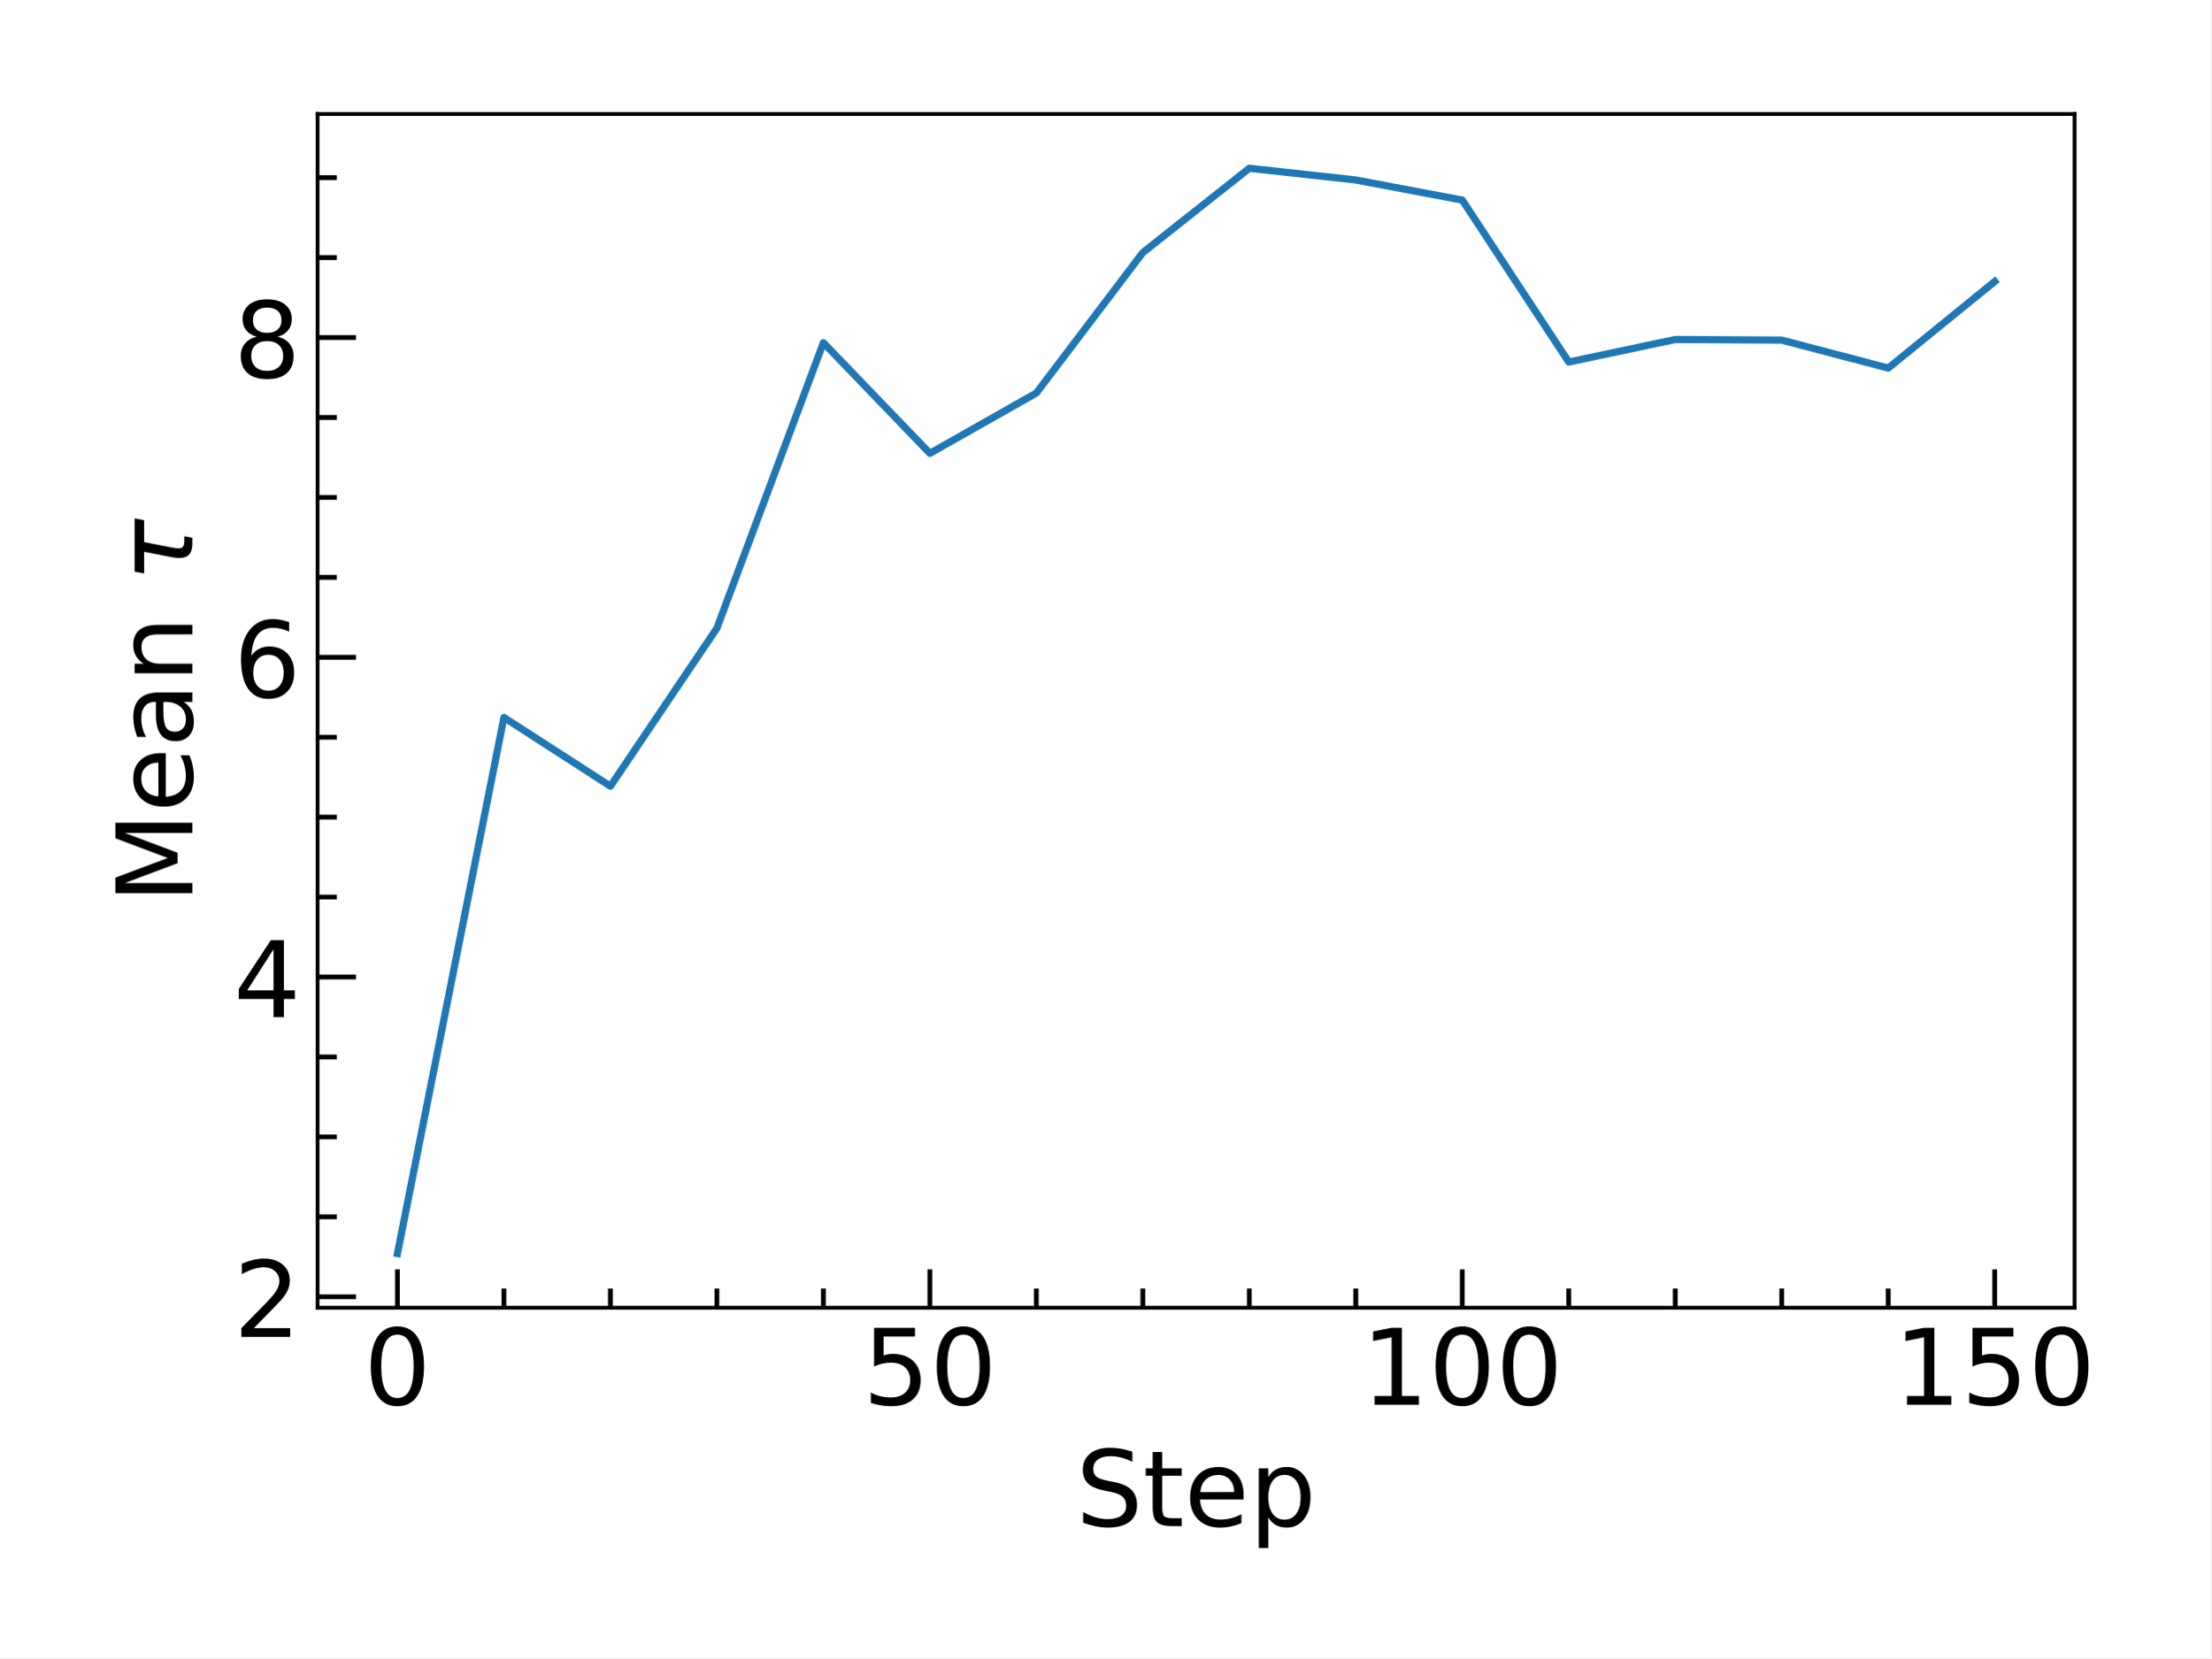
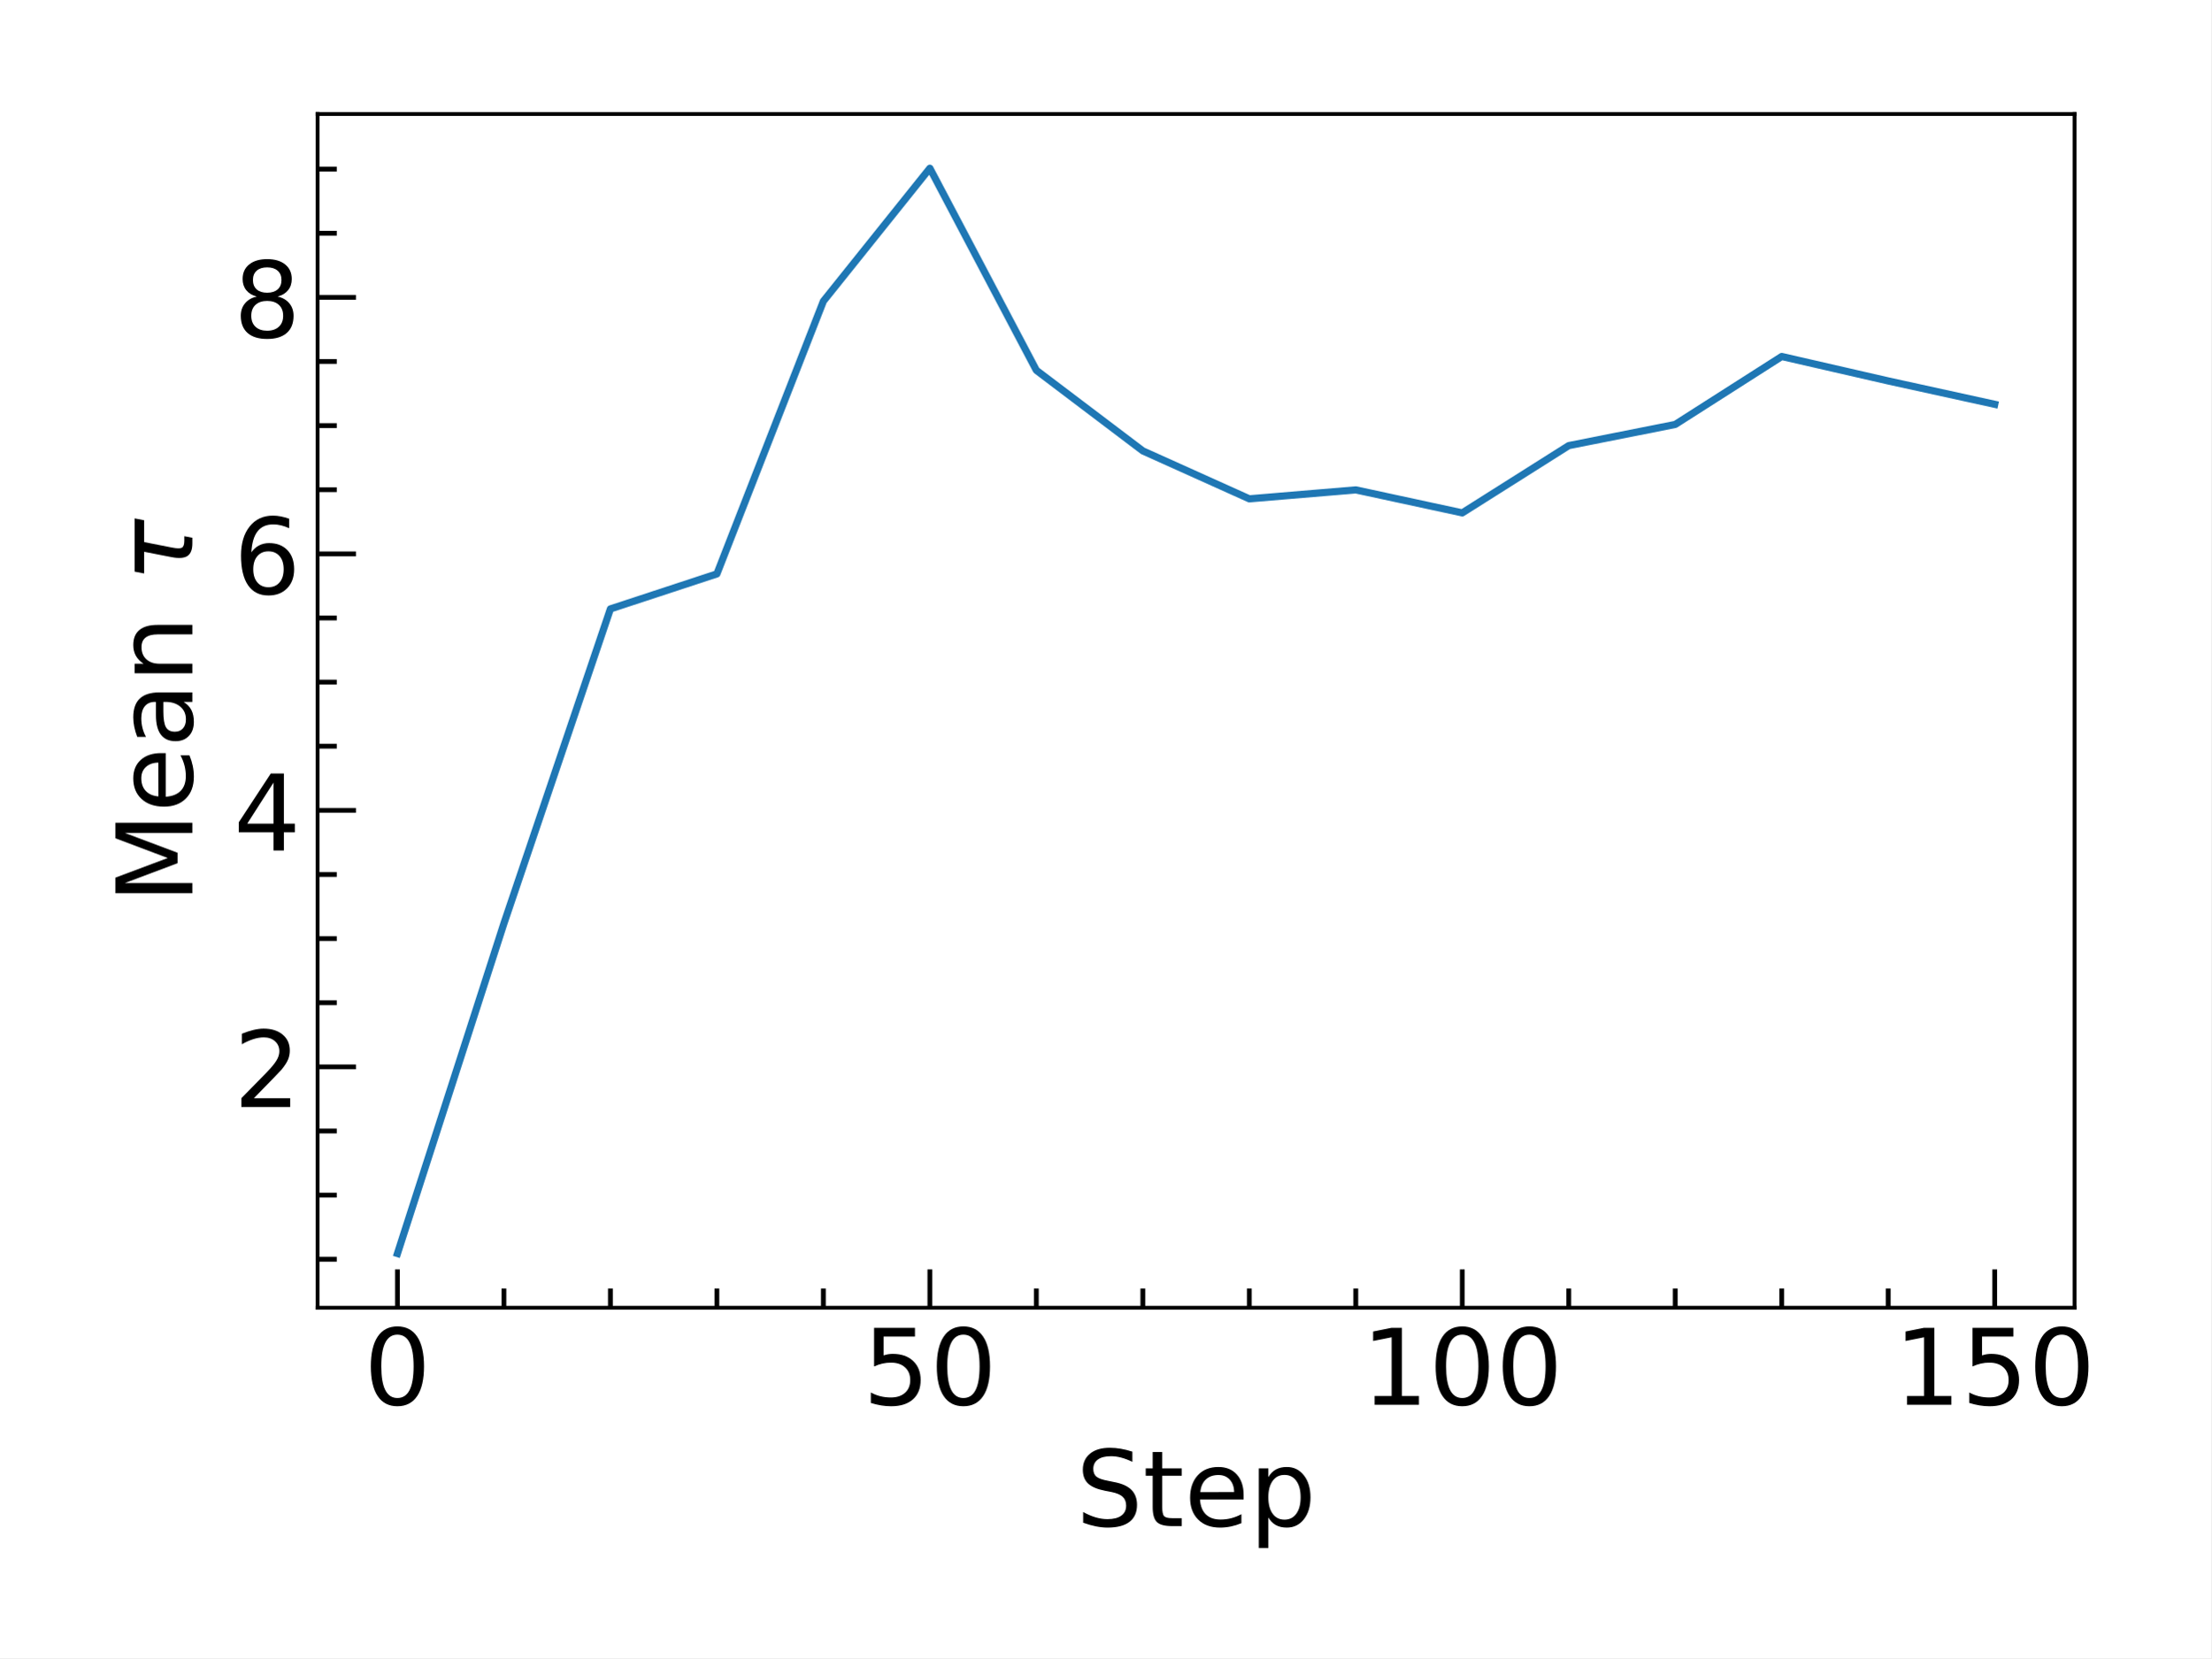
<svg xmlns="http://www.w3.org/2000/svg" xmlns:xlink="http://www.w3.org/1999/xlink" width="460.8pt" height="345.6pt" viewBox="0 0 460.8 345.6" version="1.1">
  <defs>
    <style type="text/css">*{stroke-linejoin: round; stroke-linecap: butt}</style>
  </defs>
  <g id="figure_1">
    <g id="patch_1">
      <path d="M 0 345.6  L 460.8 345.6  L 460.8 0  L 0 0  z " style="fill: #ffffff" />
    </g>
    <g id="axes_1">
      <g id="patch_2">
        <path d="M 66.18 272.58  L 432.348 272.58  L 432.348 23.76  L 66.18 23.76  z " style="fill: #ffffff" />
      </g>
      <g id="matplotlib.axis_1">
        <g id="xtick_1">
          <g id="line2d_1">
            <defs>
-               <path id="m3339bb3221" d="M 0 0  L 0 -8  " style="stroke: #000000" />
-             </defs>
-             <g>
-               <use xlink:href="#m3339bb3221" x="82.824" y="272.58" style="stroke: #000000" />
+               <path id="m2981b07748" d="M 0 0  L 0 -8  " style="stroke: #000000" />
+             </defs>
+             <g>
+               <use xlink:href="#m2981b07748" x="82.824" y="272.58" style="stroke: #000000" />
            </g>
          </g>
          <g id="text_1">
            <g transform="translate(75.82524 292.7966) scale(0.22 -0.22)">
              <defs>
                <path id="DejaVuSans-30" d="M 2034 4250  Q 1547 4250 1301 3770  Q 1056 3291 1056 2328  Q 1056 1369 1301 889  Q 1547 409 2034 409  Q 2525 409 2770 889  Q 3016 1369 3016 2328  Q 3016 3291 2770 3770  Q 2525 4250 2034 4250  z M 2034 4750  Q 2819 4750 3233 4129  Q 3647 3509 3647 2328  Q 3647 1150 3233 529  Q 2819 -91 2034 -91  Q 1250 -91 836 529  Q 422 1150 422 2328  Q 422 3509 836 4129  Q 1250 4750 2034 4750  z " transform="scale(0.015625)" />
              </defs>
              <use xlink:href="#DejaVuSans-30" />
            </g>
          </g>
        </g>
        <g id="xtick_2">
          <g id="line2d_2">
            <g>
-               <use xlink:href="#m3339bb3221" x="193.784" y="272.58" style="stroke: #000000" />
+               <use xlink:href="#m2981b07748" x="193.784" y="272.58" style="stroke: #000000" />
            </g>
          </g>
          <g id="text_2">
            <g transform="translate(179.7864 292.7966) scale(0.22 -0.22)">
              <defs>
                <path id="DejaVuSans-35" d="M 691 4666  L 3169 4666  L 3169 4134  L 1269 4134  L 1269 2991  Q 1406 3038 1543 3061  Q 1681 3084 1819 3084  Q 2600 3084 3056 2656  Q 3513 2228 3513 1497  Q 3513 744 3044 326  Q 2575 -91 1722 -91  Q 1428 -91 1123 -41  Q 819 9 494 109  L 494 744  Q 775 591 1075 516  Q 1375 441 1709 441  Q 2250 441 2565 725  Q 2881 1009 2881 1497  Q 2881 1984 2565 2268  Q 2250 2553 1709 2553  Q 1456 2553 1204 2497  Q 953 2441 691 2322  L 691 4666  z " transform="scale(0.015625)" />
              </defs>
              <use xlink:href="#DejaVuSans-35" />
-               <use xlink:href="#DejaVuSans-30" x="63.623" />
+               <use xlink:href="#DejaVuSans-30" transform="translate(63.62305 0)" />
            </g>
          </g>
        </g>
        <g id="xtick_3">
          <g id="line2d_3">
            <g>
-               <use xlink:href="#m3339bb3221" x="304.744" y="272.58" style="stroke: #000000" />
+               <use xlink:href="#m2981b07748" x="304.744" y="272.58" style="stroke: #000000" />
            </g>
          </g>
          <g id="text_3">
            <g transform="translate(283.7476 292.7966) scale(0.22 -0.22)">
              <defs>
                <path id="DejaVuSans-31" d="M 794 531  L 1825 531  L 1825 4091  L 703 3866  L 703 4441  L 1819 4666  L 2450 4666  L 2450 531  L 3481 531  L 3481 0  L 794 0  L 794 531  z " transform="scale(0.015625)" />
              </defs>
              <use xlink:href="#DejaVuSans-31" />
-               <use xlink:href="#DejaVuSans-30" x="63.623" />
-               <use xlink:href="#DejaVuSans-30" x="127.246" />
+               <use xlink:href="#DejaVuSans-30" transform="translate(63.62305 0)" />
+               <use xlink:href="#DejaVuSans-30" transform="translate(127.2461 0)" />
            </g>
          </g>
        </g>
        <g id="xtick_4">
          <g id="line2d_4">
            <g>
-               <use xlink:href="#m3339bb3221" x="415.704" y="272.58" style="stroke: #000000" />
+               <use xlink:href="#m2981b07748" x="415.704" y="272.58" style="stroke: #000000" />
            </g>
          </g>
          <g id="text_4">
            <g transform="translate(394.7075 292.7966) scale(0.22 -0.22)">
              <use xlink:href="#DejaVuSans-31" />
-               <use xlink:href="#DejaVuSans-35" x="63.623" />
-               <use xlink:href="#DejaVuSans-30" x="127.246" />
+               <use xlink:href="#DejaVuSans-35" transform="translate(63.62305 0)" />
+               <use xlink:href="#DejaVuSans-30" transform="translate(127.2461 0)" />
            </g>
          </g>
        </g>
        <g id="xtick_5">
          <g id="line2d_5">
            <defs>
-               <path id="m64321d027a" d="M 0 0  L 0 -4  " style="stroke: #000000" />
-             </defs>
-             <g>
-               <use xlink:href="#m64321d027a" x="105.016" y="272.58" style="stroke: #000000" />
+               <path id="m9334e04b33" d="M 0 0  L 0 -4  " style="stroke: #000000" />
+             </defs>
+             <g>
+               <use xlink:href="#m9334e04b33" x="105.016" y="272.58" style="stroke: #000000" />
            </g>
          </g>
        </g>
        <g id="xtick_6">
          <g id="line2d_6">
            <g>
-               <use xlink:href="#m64321d027a" x="127.208" y="272.58" style="stroke: #000000" />
+               <use xlink:href="#m9334e04b33" x="127.208" y="272.58" style="stroke: #000000" />
            </g>
          </g>
        </g>
        <g id="xtick_7">
          <g id="line2d_7">
            <g>
-               <use xlink:href="#m64321d027a" x="149.4" y="272.58" style="stroke: #000000" />
+               <use xlink:href="#m9334e04b33" x="149.4" y="272.58" style="stroke: #000000" />
            </g>
          </g>
        </g>
        <g id="xtick_8">
          <g id="line2d_8">
            <g>
-               <use xlink:href="#m64321d027a" x="171.592" y="272.58" style="stroke: #000000" />
+               <use xlink:href="#m9334e04b33" x="171.592" y="272.58" style="stroke: #000000" />
            </g>
          </g>
        </g>
        <g id="xtick_9">
          <g id="line2d_9">
            <g>
-               <use xlink:href="#m64321d027a" x="215.976" y="272.58" style="stroke: #000000" />
+               <use xlink:href="#m9334e04b33" x="215.976" y="272.58" style="stroke: #000000" />
            </g>
          </g>
        </g>
        <g id="xtick_10">
          <g id="line2d_10">
            <g>
-               <use xlink:href="#m64321d027a" x="238.168" y="272.58" style="stroke: #000000" />
+               <use xlink:href="#m9334e04b33" x="238.168" y="272.58" style="stroke: #000000" />
            </g>
          </g>
        </g>
        <g id="xtick_11">
          <g id="line2d_11">
            <g>
-               <use xlink:href="#m64321d027a" x="260.36" y="272.58" style="stroke: #000000" />
+               <use xlink:href="#m9334e04b33" x="260.36" y="272.58" style="stroke: #000000" />
            </g>
          </g>
        </g>
        <g id="xtick_12">
          <g id="line2d_12">
            <g>
-               <use xlink:href="#m64321d027a" x="282.552" y="272.58" style="stroke: #000000" />
+               <use xlink:href="#m9334e04b33" x="282.552" y="272.58" style="stroke: #000000" />
            </g>
          </g>
        </g>
        <g id="xtick_13">
          <g id="line2d_13">
            <g>
-               <use xlink:href="#m64321d027a" x="326.936" y="272.58" style="stroke: #000000" />
+               <use xlink:href="#m9334e04b33" x="326.936" y="272.58" style="stroke: #000000" />
            </g>
          </g>
        </g>
        <g id="xtick_14">
          <g id="line2d_14">
            <g>
-               <use xlink:href="#m64321d027a" x="349.128" y="272.58" style="stroke: #000000" />
+               <use xlink:href="#m9334e04b33" x="349.128" y="272.58" style="stroke: #000000" />
            </g>
          </g>
        </g>
        <g id="xtick_15">
          <g id="line2d_15">
            <g>
-               <use xlink:href="#m64321d027a" x="371.32" y="272.58" style="stroke: #000000" />
+               <use xlink:href="#m9334e04b33" x="371.32" y="272.58" style="stroke: #000000" />
            </g>
          </g>
        </g>
        <g id="xtick_16">
          <g id="line2d_16">
            <g>
-               <use xlink:href="#m64321d027a" x="393.512" y="272.58" style="stroke: #000000" />
+               <use xlink:href="#m9334e04b33" x="393.512" y="272.58" style="stroke: #000000" />
            </g>
          </g>
        </g>
        <g id="text_5">
          <g transform="translate(224.2165 318.0884) scale(0.22 -0.22)">
            <defs>
              <path id="DejaVuSans-53" d="M 3425 4513  L 3425 3897  Q 3066 4069 2747 4153  Q 2428 4238 2131 4238  Q 1616 4238 1336 4038  Q 1056 3838 1056 3469  Q 1056 3159 1242 3001  Q 1428 2844 1947 2747  L 2328 2669  Q 3034 2534 3370 2195  Q 3706 1856 3706 1288  Q 3706 609 3251 259  Q 2797 -91 1919 -91  Q 1588 -91 1214 -16  Q 841 59 441 206  L 441 856  Q 825 641 1194 531  Q 1563 422 1919 422  Q 2459 422 2753 634  Q 3047 847 3047 1241  Q 3047 1584 2836 1778  Q 2625 1972 2144 2069  L 1759 2144  Q 1053 2284 737 2584  Q 422 2884 422 3419  Q 422 4038 858 4394  Q 1294 4750 2059 4750  Q 2388 4750 2728 4690  Q 3069 4631 3425 4513  z " transform="scale(0.015625)" />
              <path id="DejaVuSans-74" d="M 1172 4494  L 1172 3500  L 2356 3500  L 2356 3053  L 1172 3053  L 1172 1153  Q 1172 725 1289 603  Q 1406 481 1766 481  L 2356 481  L 2356 0  L 1766 0  Q 1100 0 847 248  Q 594 497 594 1153  L 594 3053  L 172 3053  L 172 3500  L 594 3500  L 594 4494  L 1172 4494  z " transform="scale(0.015625)" />
              <path id="DejaVuSans-65" d="M 3597 1894  L 3597 1613  L 953 1613  Q 991 1019 1311 708  Q 1631 397 2203 397  Q 2534 397 2845 478  Q 3156 559 3463 722  L 3463 178  Q 3153 47 2828 -22  Q 2503 -91 2169 -91  Q 1331 -91 842 396  Q 353 884 353 1716  Q 353 2575 817 3079  Q 1281 3584 2069 3584  Q 2775 3584 3186 3129  Q 3597 2675 3597 1894  z M 3022 2063  Q 3016 2534 2758 2815  Q 2500 3097 2075 3097  Q 1594 3097 1305 2825  Q 1016 2553 972 2059  L 3022 2063  z " transform="scale(0.015625)" />
              <path id="DejaVuSans-70" d="M 1159 525  L 1159 -1331  L 581 -1331  L 581 3500  L 1159 3500  L 1159 2969  Q 1341 3281 1617 3432  Q 1894 3584 2278 3584  Q 2916 3584 3314 3078  Q 3713 2572 3713 1747  Q 3713 922 3314 415  Q 2916 -91 2278 -91  Q 1894 -91 1617 61  Q 1341 213 1159 525  z M 3116 1747  Q 3116 2381 2855 2742  Q 2594 3103 2138 3103  Q 1681 3103 1420 2742  Q 1159 2381 1159 1747  Q 1159 1113 1420 752  Q 1681 391 2138 391  Q 2594 391 2855 752  Q 3116 1113 3116 1747  z " transform="scale(0.015625)" />
            </defs>
            <use xlink:href="#DejaVuSans-53" />
-             <use xlink:href="#DejaVuSans-74" x="63.477" />
-             <use xlink:href="#DejaVuSans-65" x="102.686" />
-             <use xlink:href="#DejaVuSans-70" x="164.209" />
+             <use xlink:href="#DejaVuSans-74" transform="translate(63.47656 0)" />
+             <use xlink:href="#DejaVuSans-65" transform="translate(102.6855 0)" />
+             <use xlink:href="#DejaVuSans-70" transform="translate(164.209 0)" />
          </g>
        </g>
      </g>
      <g id="matplotlib.axis_2">
        <g id="ytick_1">
          <g id="line2d_17">
            <defs>
-               <path id="m4571c9bc82" d="M 0 0  L 8 0  " style="stroke: #000000" />
-             </defs>
-             <g>
-               <use xlink:href="#m4571c9bc82" x="66.18" y="270.295" style="stroke: #000000" />
+               <path id="m1aa9b8afba" d="M 0 0  L 8 0  " style="stroke: #000000" />
+             </defs>
+             <g>
+               <use xlink:href="#m1aa9b8afba" x="66.18" y="222.371" style="stroke: #000000" />
            </g>
          </g>
          <g id="text_6">
-             <g transform="translate(48.6825 278.6537) scale(0.22 -0.22)">
+             <g transform="translate(48.6825 230.729) scale(0.22 -0.22)">
              <defs>
                <path id="DejaVuSans-32" d="M 1228 531  L 3431 531  L 3431 0  L 469 0  L 469 531  Q 828 903 1448 1529  Q 2069 2156 2228 2338  Q 2531 2678 2651 2914  Q 2772 3150 2772 3378  Q 2772 3750 2511 3984  Q 2250 4219 1831 4219  Q 1534 4219 1204 4116  Q 875 4013 500 3803  L 500 4441  Q 881 4594 1212 4672  Q 1544 4750 1819 4750  Q 2544 4750 2975 4387  Q 3406 4025 3406 3419  Q 3406 3131 3298 2873  Q 3191 2616 2906 2266  Q 2828 2175 2409 1742  Q 1991 1309 1228 531  z " transform="scale(0.015625)" />
              </defs>
              <use xlink:href="#DejaVuSans-32" />
            </g>
          </g>
        </g>
        <g id="ytick_2">
          <g id="line2d_18">
            <g>
-               <use xlink:href="#m4571c9bc82" x="66.18" y="203.646" style="stroke: #000000" />
+               <use xlink:href="#m1aa9b8afba" x="66.18" y="168.906" style="stroke: #000000" />
            </g>
          </g>
          <g id="text_7">
-             <g transform="translate(48.6825 212.0046) scale(0.22 -0.22)">
+             <g transform="translate(48.6825 177.2638) scale(0.22 -0.22)">
              <defs>
                <path id="DejaVuSans-34" d="M 2419 4116  L 825 1625  L 2419 1625  L 2419 4116  z M 2253 4666  L 3047 4666  L 3047 1625  L 3713 1625  L 3713 1100  L 3047 1100  L 3047 0  L 2419 0  L 2419 1100  L 313 1100  L 313 1709  L 2253 4666  z " transform="scale(0.015625)" />
              </defs>
              <use xlink:href="#DejaVuSans-34" />
            </g>
          </g>
        </g>
        <g id="ytick_3">
          <g id="line2d_19">
            <g>
-               <use xlink:href="#m4571c9bc82" x="66.18" y="136.997" style="stroke: #000000" />
+               <use xlink:href="#m1aa9b8afba" x="66.18" y="115.44" style="stroke: #000000" />
            </g>
          </g>
          <g id="text_8">
-             <g transform="translate(48.6825 145.3556) scale(0.22 -0.22)">
+             <g transform="translate(48.6825 123.7987) scale(0.22 -0.22)">
              <defs>
                <path id="DejaVuSans-36" d="M 2113 2584  Q 1688 2584 1439 2293  Q 1191 2003 1191 1497  Q 1191 994 1439 701  Q 1688 409 2113 409  Q 2538 409 2786 701  Q 3034 994 3034 1497  Q 3034 2003 2786 2293  Q 2538 2584 2113 2584  z M 3366 4563  L 3366 3988  Q 3128 4100 2886 4159  Q 2644 4219 2406 4219  Q 1781 4219 1451 3797  Q 1122 3375 1075 2522  Q 1259 2794 1537 2939  Q 1816 3084 2150 3084  Q 2853 3084 3261 2657  Q 3669 2231 3669 1497  Q 3669 778 3244 343  Q 2819 -91 2113 -91  Q 1303 -91 875 529  Q 447 1150 447 2328  Q 447 3434 972 4092  Q 1497 4750 2381 4750  Q 2619 4750 2861 4703  Q 3103 4656 3366 4563  z " transform="scale(0.015625)" />
              </defs>
              <use xlink:href="#DejaVuSans-36" />
            </g>
          </g>
        </g>
        <g id="ytick_4">
          <g id="line2d_20">
            <g>
-               <use xlink:href="#m4571c9bc82" x="66.18" y="70.348" style="stroke: #000000" />
+               <use xlink:href="#m1aa9b8afba" x="66.18" y="61.975" style="stroke: #000000" />
            </g>
          </g>
          <g id="text_9">
-             <g transform="translate(48.6825 78.70653) scale(0.22 -0.22)">
+             <g transform="translate(48.6825 70.33358) scale(0.22 -0.22)">
              <defs>
                <path id="DejaVuSans-38" d="M 2034 2216  Q 1584 2216 1326 1975  Q 1069 1734 1069 1313  Q 1069 891 1326 650  Q 1584 409 2034 409  Q 2484 409 2743 651  Q 3003 894 3003 1313  Q 3003 1734 2745 1975  Q 2488 2216 2034 2216  z M 1403 2484  Q 997 2584 770 2862  Q 544 3141 544 3541  Q 544 4100 942 4425  Q 1341 4750 2034 4750  Q 2731 4750 3128 4425  Q 3525 4100 3525 3541  Q 3525 3141 3298 2862  Q 3072 2584 2669 2484  Q 3125 2378 3379 2068  Q 3634 1759 3634 1313  Q 3634 634 3220 271  Q 2806 -91 2034 -91  Q 1263 -91 848 271  Q 434 634 434 1313  Q 434 1759 690 2068  Q 947 2378 1403 2484  z M 1172 3481  Q 1172 3119 1398 2916  Q 1625 2713 2034 2713  Q 2441 2713 2670 2916  Q 2900 3119 2900 3481  Q 2900 3844 2670 4047  Q 2441 4250 2034 4250  Q 1625 4250 1398 4047  Q 1172 3844 1172 3481  z " transform="scale(0.015625)" />
              </defs>
              <use xlink:href="#DejaVuSans-38" />
            </g>
          </g>
        </g>
        <g id="ytick_5">
          <g id="line2d_21">
            <defs>
-               <path id="mbaa0084004" d="M 0 0  L 4 0  " style="stroke: #000000" />
-             </defs>
-             <g>
-               <use xlink:href="#mbaa0084004" x="66.18" y="253.633" style="stroke: #000000" />
+               <path id="m63330daa45" d="M 0 0  L 4 0  " style="stroke: #000000" />
+             </defs>
+             <g>
+               <use xlink:href="#m63330daa45" x="66.18" y="262.47" style="stroke: #000000" />
            </g>
          </g>
        </g>
        <g id="ytick_6">
          <g id="line2d_22">
            <g>
-               <use xlink:href="#mbaa0084004" x="66.18" y="236.971" style="stroke: #000000" />
+               <use xlink:href="#m63330daa45" x="66.18" y="249.103" style="stroke: #000000" />
            </g>
          </g>
        </g>
        <g id="ytick_7">
          <g id="line2d_23">
            <g>
-               <use xlink:href="#mbaa0084004" x="66.18" y="220.309" style="stroke: #000000" />
+               <use xlink:href="#m63330daa45" x="66.18" y="235.737" style="stroke: #000000" />
            </g>
          </g>
        </g>
        <g id="ytick_8">
          <g id="line2d_24">
            <g>
-               <use xlink:href="#mbaa0084004" x="66.18" y="186.984" style="stroke: #000000" />
+               <use xlink:href="#m63330daa45" x="66.18" y="209.004" style="stroke: #000000" />
            </g>
          </g>
        </g>
        <g id="ytick_9">
          <g id="line2d_25">
            <g>
-               <use xlink:href="#mbaa0084004" x="66.18" y="170.322" style="stroke: #000000" />
+               <use xlink:href="#m63330daa45" x="66.18" y="195.638" style="stroke: #000000" />
            </g>
          </g>
        </g>
        <g id="ytick_10">
          <g id="line2d_26">
            <g>
-               <use xlink:href="#mbaa0084004" x="66.18" y="153.66" style="stroke: #000000" />
+               <use xlink:href="#m63330daa45" x="66.18" y="182.272" style="stroke: #000000" />
            </g>
          </g>
        </g>
        <g id="ytick_11">
          <g id="line2d_27">
            <g>
-               <use xlink:href="#mbaa0084004" x="66.18" y="120.335" style="stroke: #000000" />
+               <use xlink:href="#m63330daa45" x="66.18" y="155.539" style="stroke: #000000" />
            </g>
          </g>
        </g>
        <g id="ytick_12">
          <g id="line2d_28">
            <g>
-               <use xlink:href="#mbaa0084004" x="66.18" y="103.673" style="stroke: #000000" />
+               <use xlink:href="#m63330daa45" x="66.18" y="142.173" style="stroke: #000000" />
            </g>
          </g>
        </g>
        <g id="ytick_13">
          <g id="line2d_29">
            <g>
-               <use xlink:href="#mbaa0084004" x="66.18" y="87.011" style="stroke: #000000" />
+               <use xlink:href="#m63330daa45" x="66.18" y="128.807" style="stroke: #000000" />
            </g>
          </g>
        </g>
        <g id="ytick_14">
          <g id="line2d_30">
            <g>
-               <use xlink:href="#mbaa0084004" x="66.18" y="53.686" style="stroke: #000000" />
+               <use xlink:href="#m63330daa45" x="66.18" y="102.074" style="stroke: #000000" />
            </g>
          </g>
        </g>
        <g id="ytick_15">
          <g id="line2d_31">
            <g>
-               <use xlink:href="#mbaa0084004" x="66.18" y="37.024" style="stroke: #000000" />
+               <use xlink:href="#m63330daa45" x="66.18" y="88.708" style="stroke: #000000" />
+             </g>
+           </g>
+         </g>
+         <g id="ytick_16">
+           <g id="line2d_32">
+             <g>
+               <use xlink:href="#m63330daa45" x="66.18" y="75.342" style="stroke: #000000" />
+             </g>
+           </g>
+         </g>
+         <g id="ytick_17">
+           <g id="line2d_33">
+             <g>
+               <use xlink:href="#m63330daa45" x="66.18" y="48.609" style="stroke: #000000" />
+             </g>
+           </g>
+         </g>
+         <g id="ytick_18">
+           <g id="line2d_34">
+             <g>
+               <use xlink:href="#m63330daa45" x="66.18" y="35.243" style="stroke: #000000" />
            </g>
          </g>
        </g>
        <g id="text_10">
          <g transform="translate(40.10719 188.32) rotate(-90) scale(0.22 -0.22)">
            <defs>
              <path id="DejaVuSans-4d" d="M 628 4666  L 1569 4666  L 2759 1491  L 3956 4666  L 4897 4666  L 4897 0  L 4281 0  L 4281 4097  L 3078 897  L 2444 897  L 1241 4097  L 1241 0  L 628 0  L 628 4666  z " transform="scale(0.015625)" />
              <path id="DejaVuSans-61" d="M 2194 1759  Q 1497 1759 1228 1600  Q 959 1441 959 1056  Q 959 750 1161 570  Q 1363 391 1709 391  Q 2188 391 2477 730  Q 2766 1069 2766 1631  L 2766 1759  L 2194 1759  z M 3341 1997  L 3341 0  L 2766 0  L 2766 531  Q 2569 213 2275 61  Q 1981 -91 1556 -91  Q 1019 -91 701 211  Q 384 513 384 1019  Q 384 1609 779 1909  Q 1175 2209 1959 2209  L 2766 2209  L 2766 2266  Q 2766 2663 2505 2880  Q 2244 3097 1772 3097  Q 1472 3097 1187 3025  Q 903 2953 641 2809  L 641 3341  Q 956 3463 1253 3523  Q 1550 3584 1831 3584  Q 2591 3584 2966 3190  Q 3341 2797 3341 1997  z " transform="scale(0.015625)" />
              <path id="DejaVuSans-6e" d="M 3513 2113  L 3513 0  L 2938 0  L 2938 2094  Q 2938 2591 2744 2837  Q 2550 3084 2163 3084  Q 1697 3084 1428 2787  Q 1159 2491 1159 1978  L 1159 0  L 581 0  L 581 3500  L 1159 3500  L 1159 2956  Q 1366 3272 1645 3428  Q 1925 3584 2291 3584  Q 2894 3584 3203 3211  Q 3513 2838 3513 2113  z " transform="scale(0.015625)" />
              <path id="DejaVuSans-20" transform="scale(0.015625)" />
              <path id="DejaVuSans-Oblique-3c4" d="M 2103 638  Q 2188 488 2525 488  L 2800 488  L 2706 0  L 2363 0  Q 1800 0 1600 300  Q 1403 606 1534 1269  L 1856 2925  L 541 2925  L 653 3500  L 3881 3500  L 3769 2925  L 2444 2925  L 2113 1234  Q 2025 781 2103 638  z " transform="scale(0.015625)" />
            </defs>
            <use xlink:href="#DejaVuSans-4d" transform="translate(0 0.09375)" />
            <use xlink:href="#DejaVuSans-65" transform="translate(86.2793 0.09375)" />
            <use xlink:href="#DejaVuSans-61" transform="translate(147.8027 0.09375)" />
            <use xlink:href="#DejaVuSans-6e" transform="translate(209.082 0.09375)" />
            <use xlink:href="#DejaVuSans-20" transform="translate(272.4609 0.09375)" />
            <use xlink:href="#DejaVuSans-Oblique-3c4" transform="translate(304.248 0.09375)" />
          </g>
        </g>
      </g>
-       <g id="line2d_32">
-         <path d="M 82.824 261.27  L 105.016 149.543  L 127.208 163.865  L 149.4 130.929  L 171.592 71.428  L 193.784 94.487  L 215.976 81.915  L 238.168 52.637  L 260.36 35.07  L 282.552 37.511  L 304.744 41.701  L 326.936 75.453  L 349.128 70.756  L 371.32 70.885  L 393.512 76.715  L 415.704 58.674  " clip-path="url(#p7fa49c76cf)" style="fill: none; stroke: #1f77b4; stroke-width: 1.5; stroke-linecap: square" />
+       <g id="line2d_35">
+         <path d="M 82.824 261.27  L 105.016 192.463  L 127.208 126.913  L 149.4 119.615  L 171.592 62.775  L 193.784 35.07  L 215.976 77.179  L 238.168 93.976  L 260.36 103.966  L 282.552 102.103  L 304.744 106.897  L 326.936 92.872  L 349.128 88.463  L 371.32 74.299  L 393.512 79.395  L 415.704 84.266  " clip-path="url(#p7bb30de6b0)" style="fill: none; stroke: #1f77b4; stroke-width: 1.5; stroke-linecap: square" />
      </g>
      <g id="patch_3">
        <path d="M 66.18 272.58  L 66.18 23.76  " style="fill: none; stroke: #000000; stroke-width: 0.8; stroke-linejoin: miter; stroke-linecap: square" />
      </g>
      <g id="patch_4">
        <path d="M 432.348 272.58  L 432.348 23.76  " style="fill: none; stroke: #000000; stroke-width: 0.8; stroke-linejoin: miter; stroke-linecap: square" />
      </g>
      <g id="patch_5">
        <path d="M 66.18 272.58  L 432.348 272.58  " style="fill: none; stroke: #000000; stroke-width: 0.8; stroke-linejoin: miter; stroke-linecap: square" />
      </g>
      <g id="patch_6">
        <path d="M 66.18 23.76  L 432.348 23.76  " style="fill: none; stroke: #000000; stroke-width: 0.8; stroke-linejoin: miter; stroke-linecap: square" />
      </g>
    </g>
  </g>
  <defs>
-     <clipPath id="p7fa49c76cf">
+     <clipPath id="p7bb30de6b0">
      <rect x="66.18" y="23.76" width="366.168" height="248.82" />
    </clipPath>
  </defs>
</svg>
